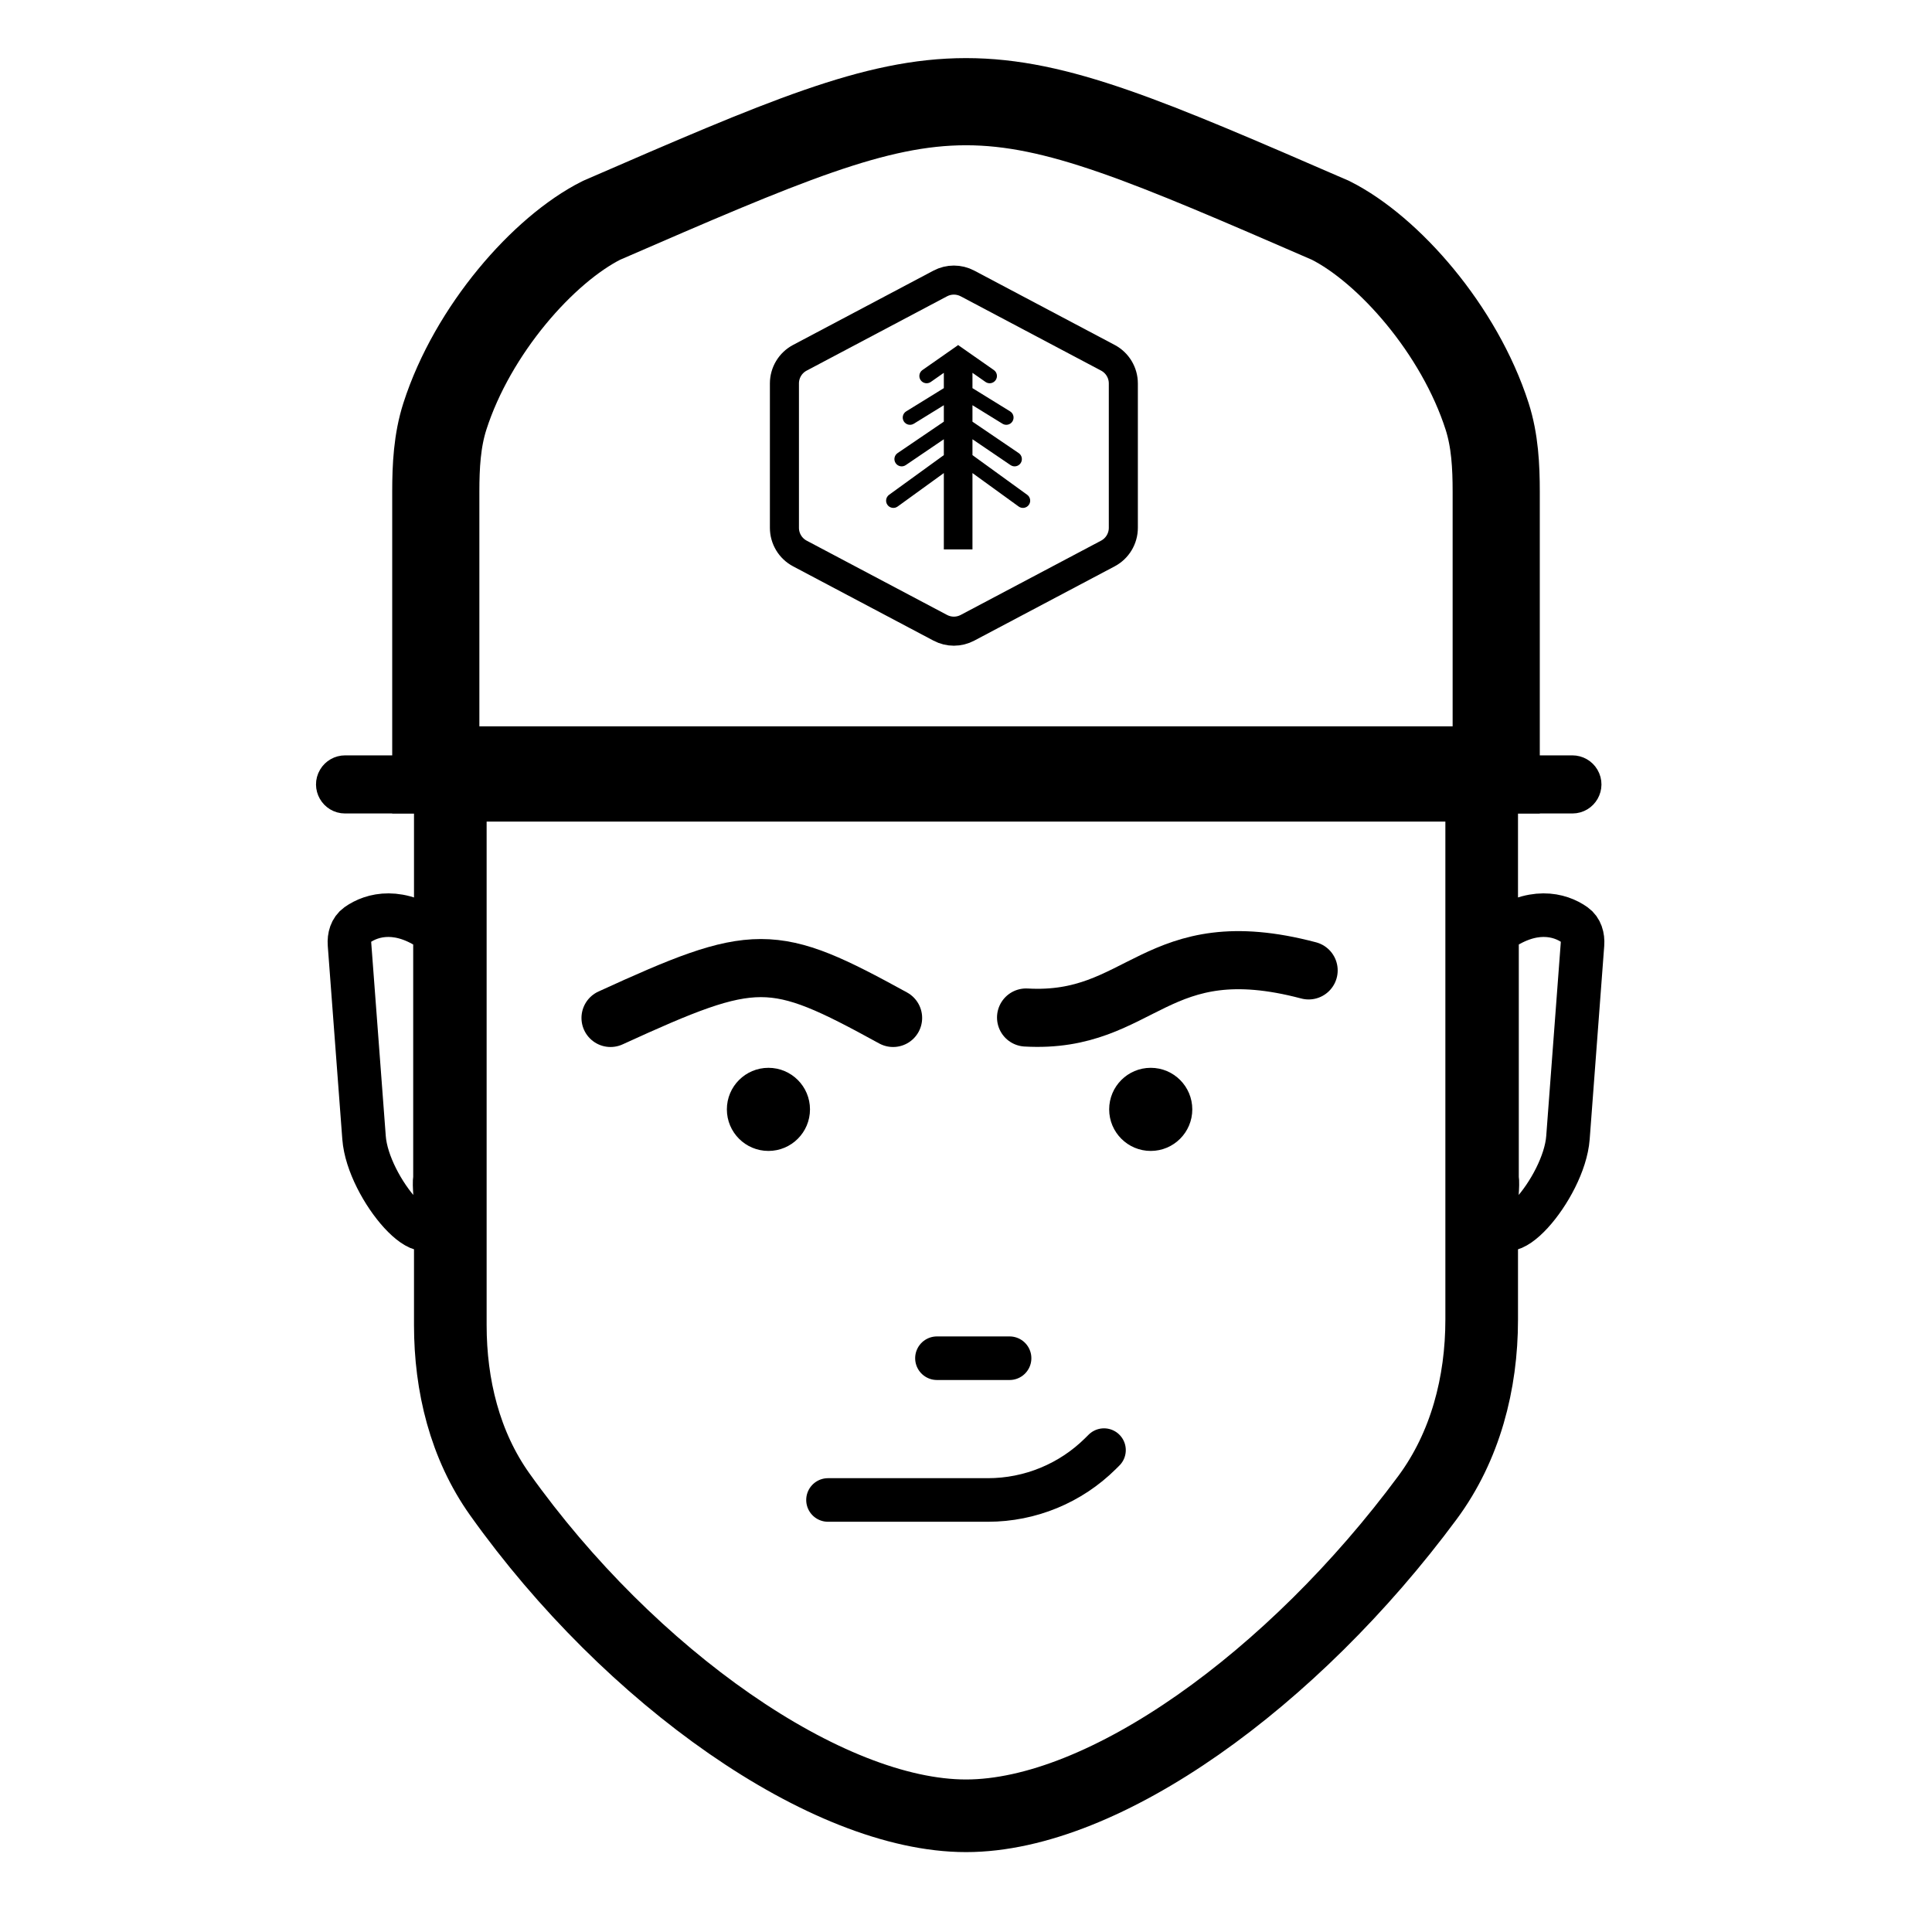
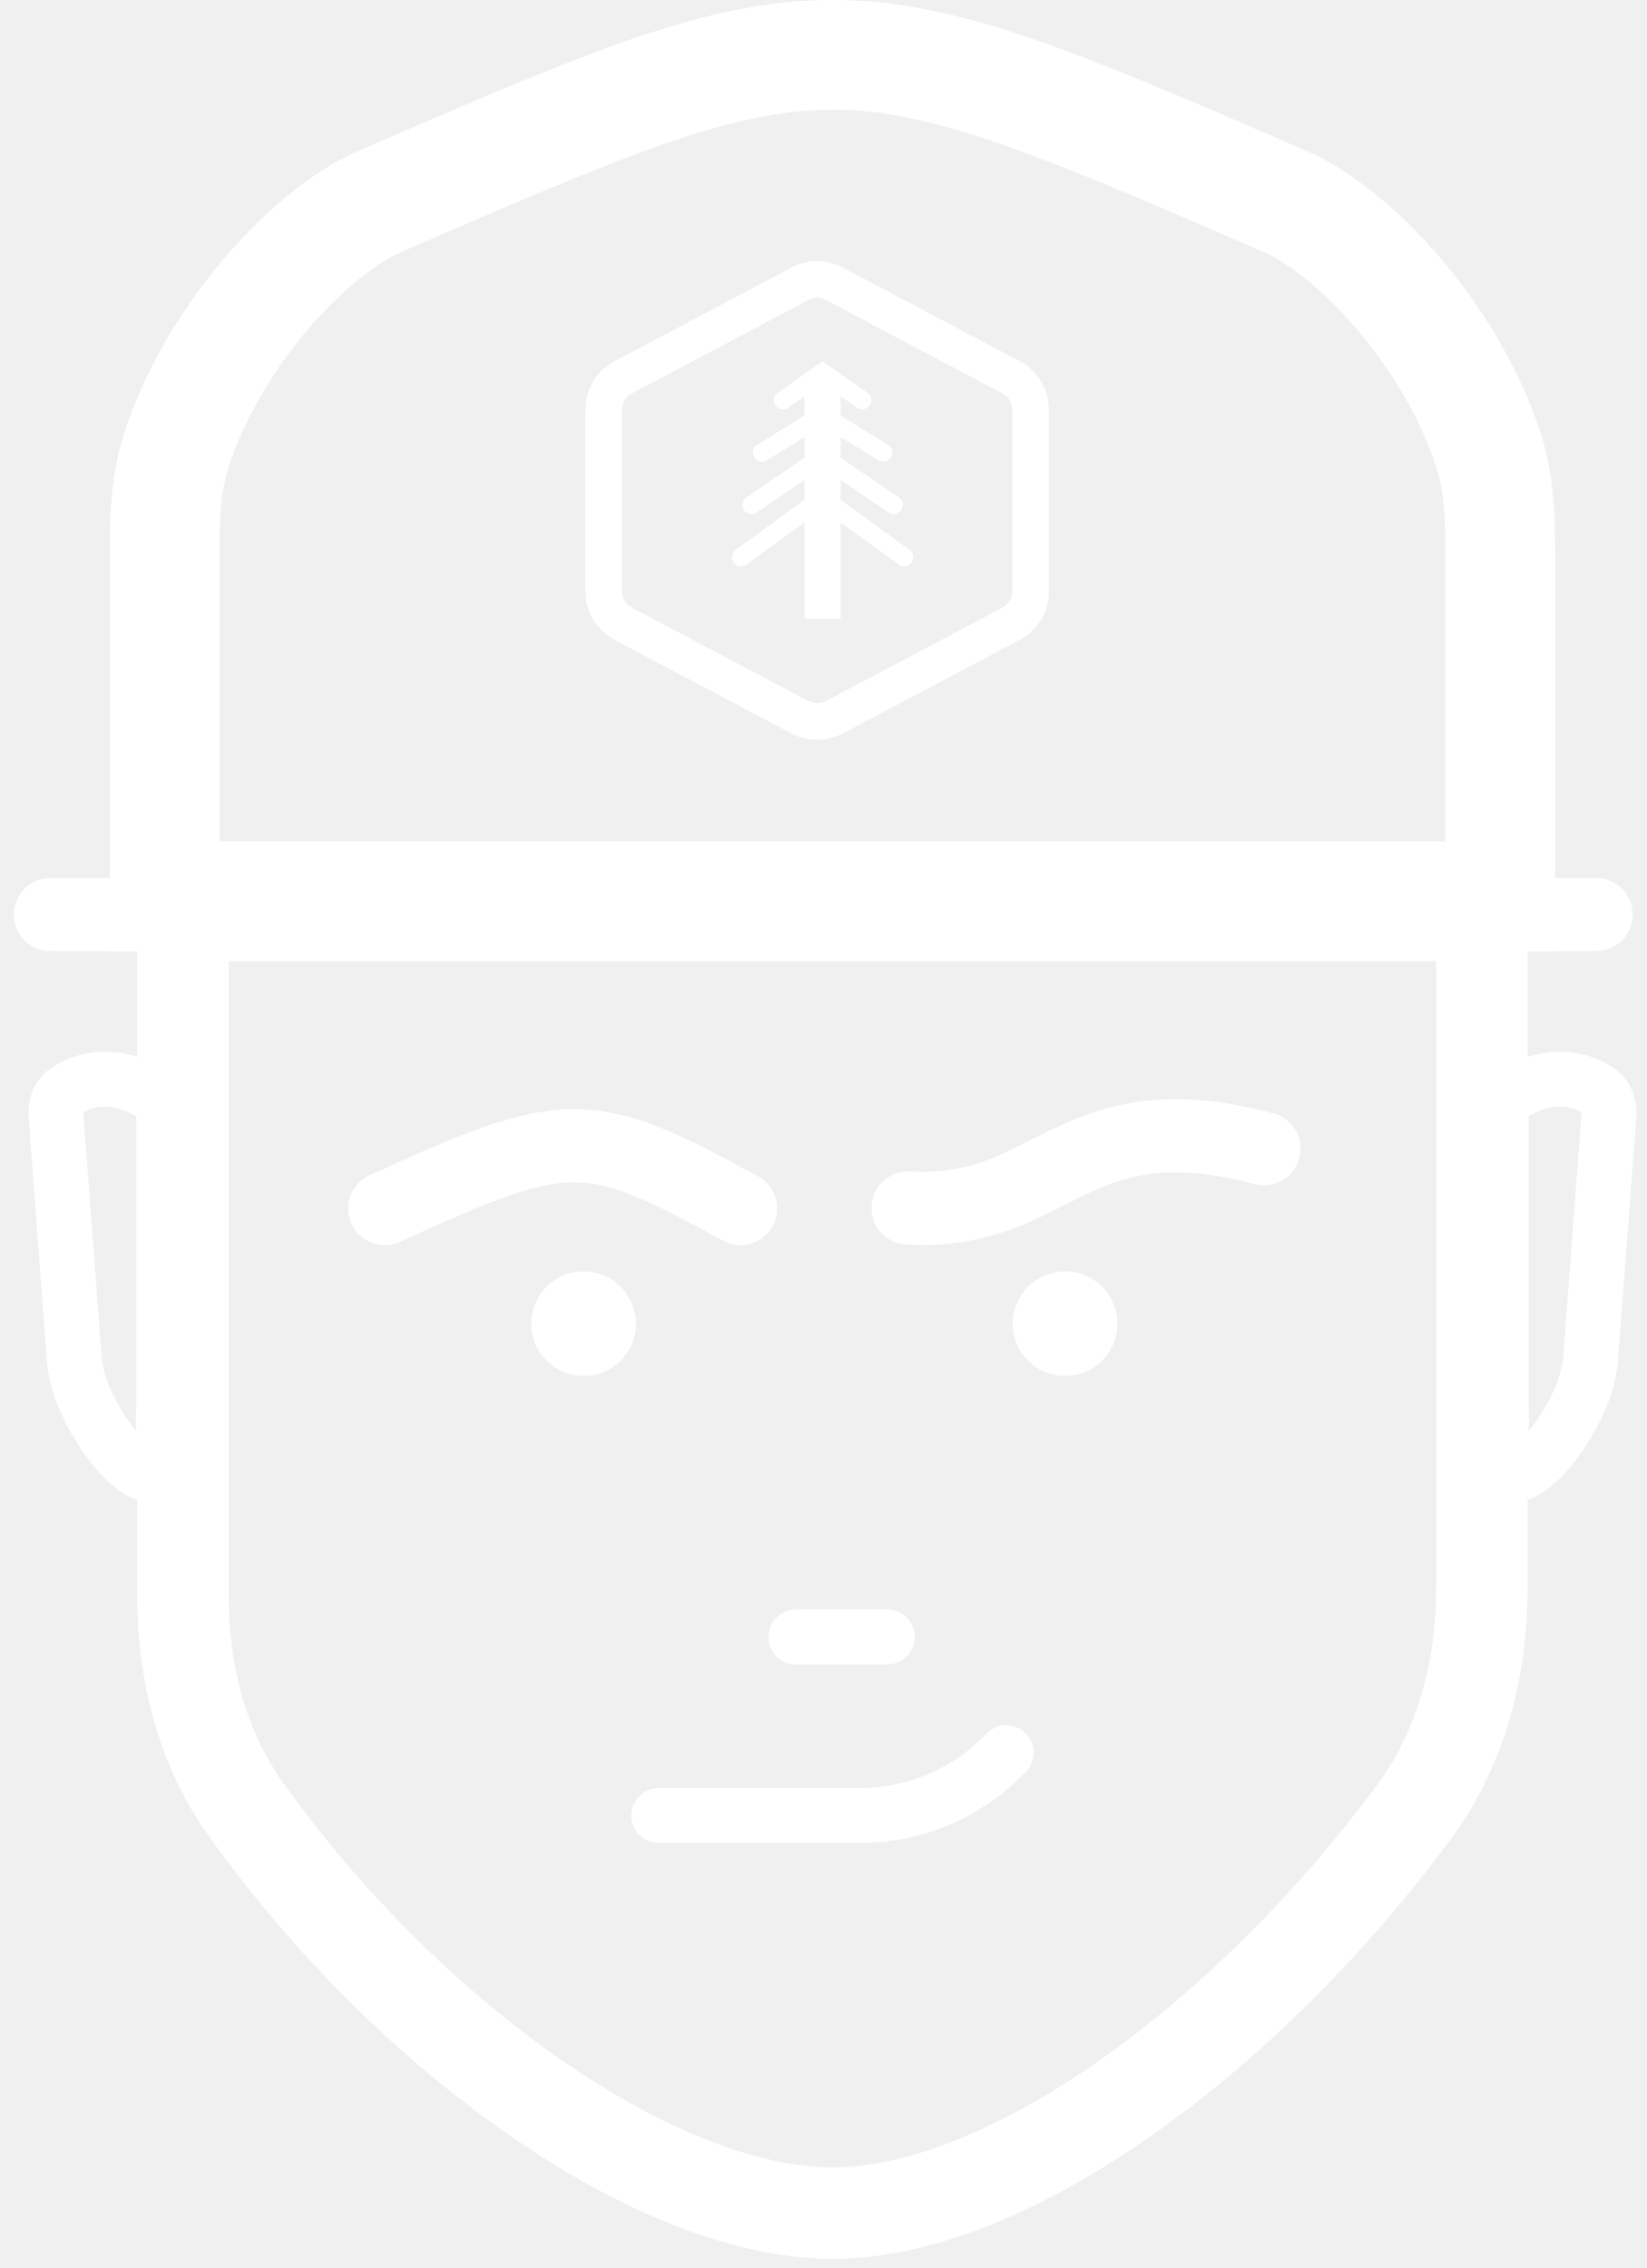
- <svg xmlns="http://www.w3.org/2000/svg" width="133" height="133" viewBox="0 0 133 133" fill="none">
-   <rect width="133" height="133" fill="white" />
-   <path d="M30 33.853V53H103V33.853C103 32.099 102.91 30.33 102.374 28.661C100.459 22.7 95.589 17.176 91.594 15.168C66.5 4.277 66.5 4.277 41.406 15.168L41.406 15.168C37.411 17.176 32.541 22.7 30.626 28.661C30.09 30.33 30 32.099 30 33.853Z" stroke="black" stroke-width="6" />
-   <path d="M23.756 53H25.41H108.244C108.597 53 108.924 53.186 109.104 53.49C109.5 54.157 109.019 55 108.244 55H23.756C22.981 55 22.5 54.157 22.896 53.49C23.076 53.186 23.403 53 23.756 53Z" fill="black" stroke="black" stroke-width="2" />
-   <path d="M31 91.22V54.057H102V90.846C102 95.224 100.876 99.574 98.271 103.094C89.027 115.585 76.013 125 66.5 125C56.931 125 43.376 115.474 34.405 102.872C31.999 99.491 31 95.369 31 91.22Z" stroke="black" stroke-width="5" />
-   <path d="M57 103.259H68.01C70.915 103.259 73.702 102.11 75.763 100.062L76 99.827" stroke="black" stroke-width="3" stroke-linecap="round" />
-   <circle cx="52.899" cy="76.37" r="2.861" fill="black" />
-   <circle cx="79.217" cy="76.37" r="2.861" fill="black" />
-   <path d="M61.481 70.076C53.145 65.499 52.033 65.499 42.029 70.076" stroke="black" stroke-width="4" stroke-linecap="round" />
-   <path d="M70.635 70.046C78.645 70.501 79.5 64 90.087 66.803" stroke="black" stroke-width="4" stroke-linecap="round" />
-   <path d="M24.583 63.676C25.621 62.935 27.54 62.435 29.945 64.213V81.063C29.853 81.66 30.035 82.628 29.994 83.455C29.818 86.97 25.325 81.827 25.061 78.317L24.06 65.006C24.021 64.497 24.167 63.972 24.583 63.676Z" stroke="black" stroke-width="3" />
-   <path d="M108.417 63.676C107.379 62.935 105.46 62.435 103.055 64.213V81.063C103.147 81.66 102.965 82.628 103.006 83.455C103.182 86.97 107.675 81.827 107.939 78.317L108.94 65.006C108.979 64.497 108.833 63.972 108.417 63.676Z" stroke="black" stroke-width="3" />
-   <path d="M64.73 19.513C65.315 19.204 66.016 19.204 66.601 19.513L76.267 24.629C76.921 24.975 77.331 25.655 77.331 26.396V36.335C77.331 37.076 76.921 37.757 76.267 38.103L66.601 43.218C66.016 43.528 65.315 43.528 64.73 43.218L55.065 38.103C54.41 37.757 54 37.076 54 36.335V26.396C54 25.655 54.41 24.975 55.065 24.629L64.73 19.513Z" stroke="black" stroke-width="2" />
-   <path fill-rule="evenodd" clip-rule="evenodd" d="M65.945 23.766V23.746L65.959 23.756L65.974 23.746V23.766L66.732 24.296L68.417 25.474C68.643 25.632 68.698 25.944 68.54 26.17C68.382 26.396 68.07 26.452 67.844 26.294L66.945 25.665V26.72L69.537 28.319C69.772 28.464 69.845 28.772 69.7 29.007C69.555 29.242 69.247 29.315 69.012 29.17L66.945 27.895V29.028L70.128 31.191C70.356 31.346 70.415 31.657 70.26 31.886C70.105 32.114 69.794 32.174 69.566 32.018L66.945 30.238V31.331L70.712 34.061C70.936 34.223 70.986 34.535 70.824 34.759C70.662 34.982 70.349 35.032 70.126 34.87L66.945 32.566V37.321V37.821L65.974 37.821H64.974V37.321V32.566L61.793 34.87C61.57 35.032 61.257 34.982 61.095 34.759C60.933 34.535 60.983 34.223 61.207 34.061L64.974 31.331V30.238L62.353 32.018C62.125 32.174 61.814 32.114 61.659 31.886C61.503 31.657 61.563 31.347 61.791 31.191L64.974 29.028V27.895L62.907 29.17C62.672 29.315 62.364 29.242 62.219 29.007C62.074 28.772 62.147 28.464 62.382 28.319L64.974 26.72V25.665L64.075 26.294C63.849 26.452 63.537 26.396 63.379 26.17C63.221 25.944 63.276 25.632 63.502 25.474L65.187 24.296L65.945 23.766Z" fill="black" />
-   <line x1="64.5" y1="93.5" x2="69.5" y2="93.5" stroke="black" stroke-width="3" stroke-linecap="round" />
+ <svg xmlns="http://www.w3.org/2000/svg" width="90" height="124" viewBox="0 0 90 124" fill="none">
+   <path d="M9 29.853V49H82V29.853C82 28.099 81.91 26.33 81.374 24.661C79.459 18.7 74.589 13.176 70.594 11.168C45.5 0.277 45.5 0.277 20.406 11.168L20.406 11.168C16.411 13.176 11.541 18.7 9.626 24.661C9.09 26.33 9 28.099 9 29.853Z" stroke="white" stroke-width="6" />
+   <path d="M2.756 49H4.41H87.244C87.597 49 87.924 49.186 88.104 49.49C88.5 50.157 88.019 51 87.244 51H2.756C1.981 51 1.5 50.157 1.896 49.49C2.076 49.186 2.403 49 2.756 49Z" fill="white" stroke="white" stroke-width="2" />
+   <path d="M10 87.22V50.057H81V86.846C81 91.224 79.876 95.574 77.271 99.094C68.027 111.585 55.013 121 45.5 121C35.931 121 22.376 111.474 13.405 98.872C10.999 95.491 10 91.369 10 87.22Z" stroke="white" stroke-width="5" />
+   <path d="M36 99.259H47.01C49.915 99.259 52.702 98.11 54.763 96.062L55 95.827" stroke="white" stroke-width="3" stroke-linecap="round" />
+   <circle cx="31.899" cy="72.37" r="2.861" fill="white" />
+   <circle cx="58.217" cy="72.37" r="2.861" fill="white" />
+   <path d="M40.481 66.076C32.145 61.499 31.033 61.499 21.029 66.076" stroke="white" stroke-width="4" stroke-linecap="round" />
+   <path d="M49.635 66.046C57.645 66.501 58.5 60 69.087 62.803" stroke="white" stroke-width="4" stroke-linecap="round" />
+   <line x1="43.5" y1="89.5" x2="48.5" y2="89.5" stroke="white" stroke-width="3" stroke-linecap="round" />
+   <path d="M3.583 59.676C4.621 58.935 6.54 58.435 8.945 60.213V77.063C8.853 77.66 9.035 78.628 8.994 79.455C8.818 82.97 4.325 77.827 4.061 74.317L3.06 61.006C3.021 60.497 3.167 59.972 3.583 59.676Z" stroke="white" stroke-width="3" />
+   <path d="M87.417 59.676C86.379 58.935 84.46 58.435 82.055 60.213V77.063C82.147 77.66 81.965 78.628 82.006 79.455C82.182 82.97 86.675 77.827 86.939 74.317L87.94 61.006C87.979 60.497 87.833 59.972 87.417 59.676Z" stroke="white" stroke-width="3" />
+   <path d="M43.73 15.513C44.315 15.204 45.016 15.204 45.601 15.513L55.267 20.629C55.922 20.975 56.331 21.655 56.331 22.396V32.335C56.331 33.076 55.922 33.757 55.267 34.103L45.601 39.218C45.016 39.528 44.315 39.528 43.73 39.218L34.065 34.103C33.41 33.757 33 33.076 33 32.335V22.396C33 21.655 33.41 20.975 34.065 20.629L43.73 15.513Z" stroke="white" stroke-width="2" />
+   <path fill-rule="evenodd" clip-rule="evenodd" d="M44.945 19.766V19.746L44.959 19.756L44.974 19.746V19.766L45.732 20.296L47.417 21.474C47.643 21.632 47.698 21.944 47.54 22.17C47.382 22.396 47.07 22.452 46.844 22.294L45.945 21.665V22.72L48.537 24.319C48.772 24.464 48.845 24.772 48.7 25.007C48.555 25.242 48.247 25.315 48.012 25.17L45.945 23.895V25.028L49.128 27.191C49.356 27.346 49.416 27.657 49.26 27.886C49.105 28.114 48.794 28.174 48.566 28.018L45.945 26.238V27.331L49.712 30.061C49.936 30.223 49.986 30.535 49.824 30.759C49.662 30.982 49.349 31.032 49.126 30.87L45.945 28.566V33.321V33.821L44.974 33.821H43.974V33.321V28.566L40.793 30.87C40.57 31.032 40.257 30.982 40.095 30.759C39.933 30.535 39.983 30.223 40.207 30.061L43.974 27.331V26.238L41.353 28.018C41.125 28.174 40.814 28.114 40.659 27.886C40.503 27.657 40.563 27.347 40.791 27.191L43.974 25.028V23.895L41.907 25.17C41.672 25.315 41.364 25.242 41.219 25.007C41.074 24.772 41.147 24.464 41.382 24.319L43.974 22.72V21.665L43.075 22.294C42.849 22.452 42.537 22.396 42.379 22.17C42.221 21.944 42.276 21.632 42.502 21.474L44.187 20.296L44.945 19.766Z" fill="white" />
</svg>
